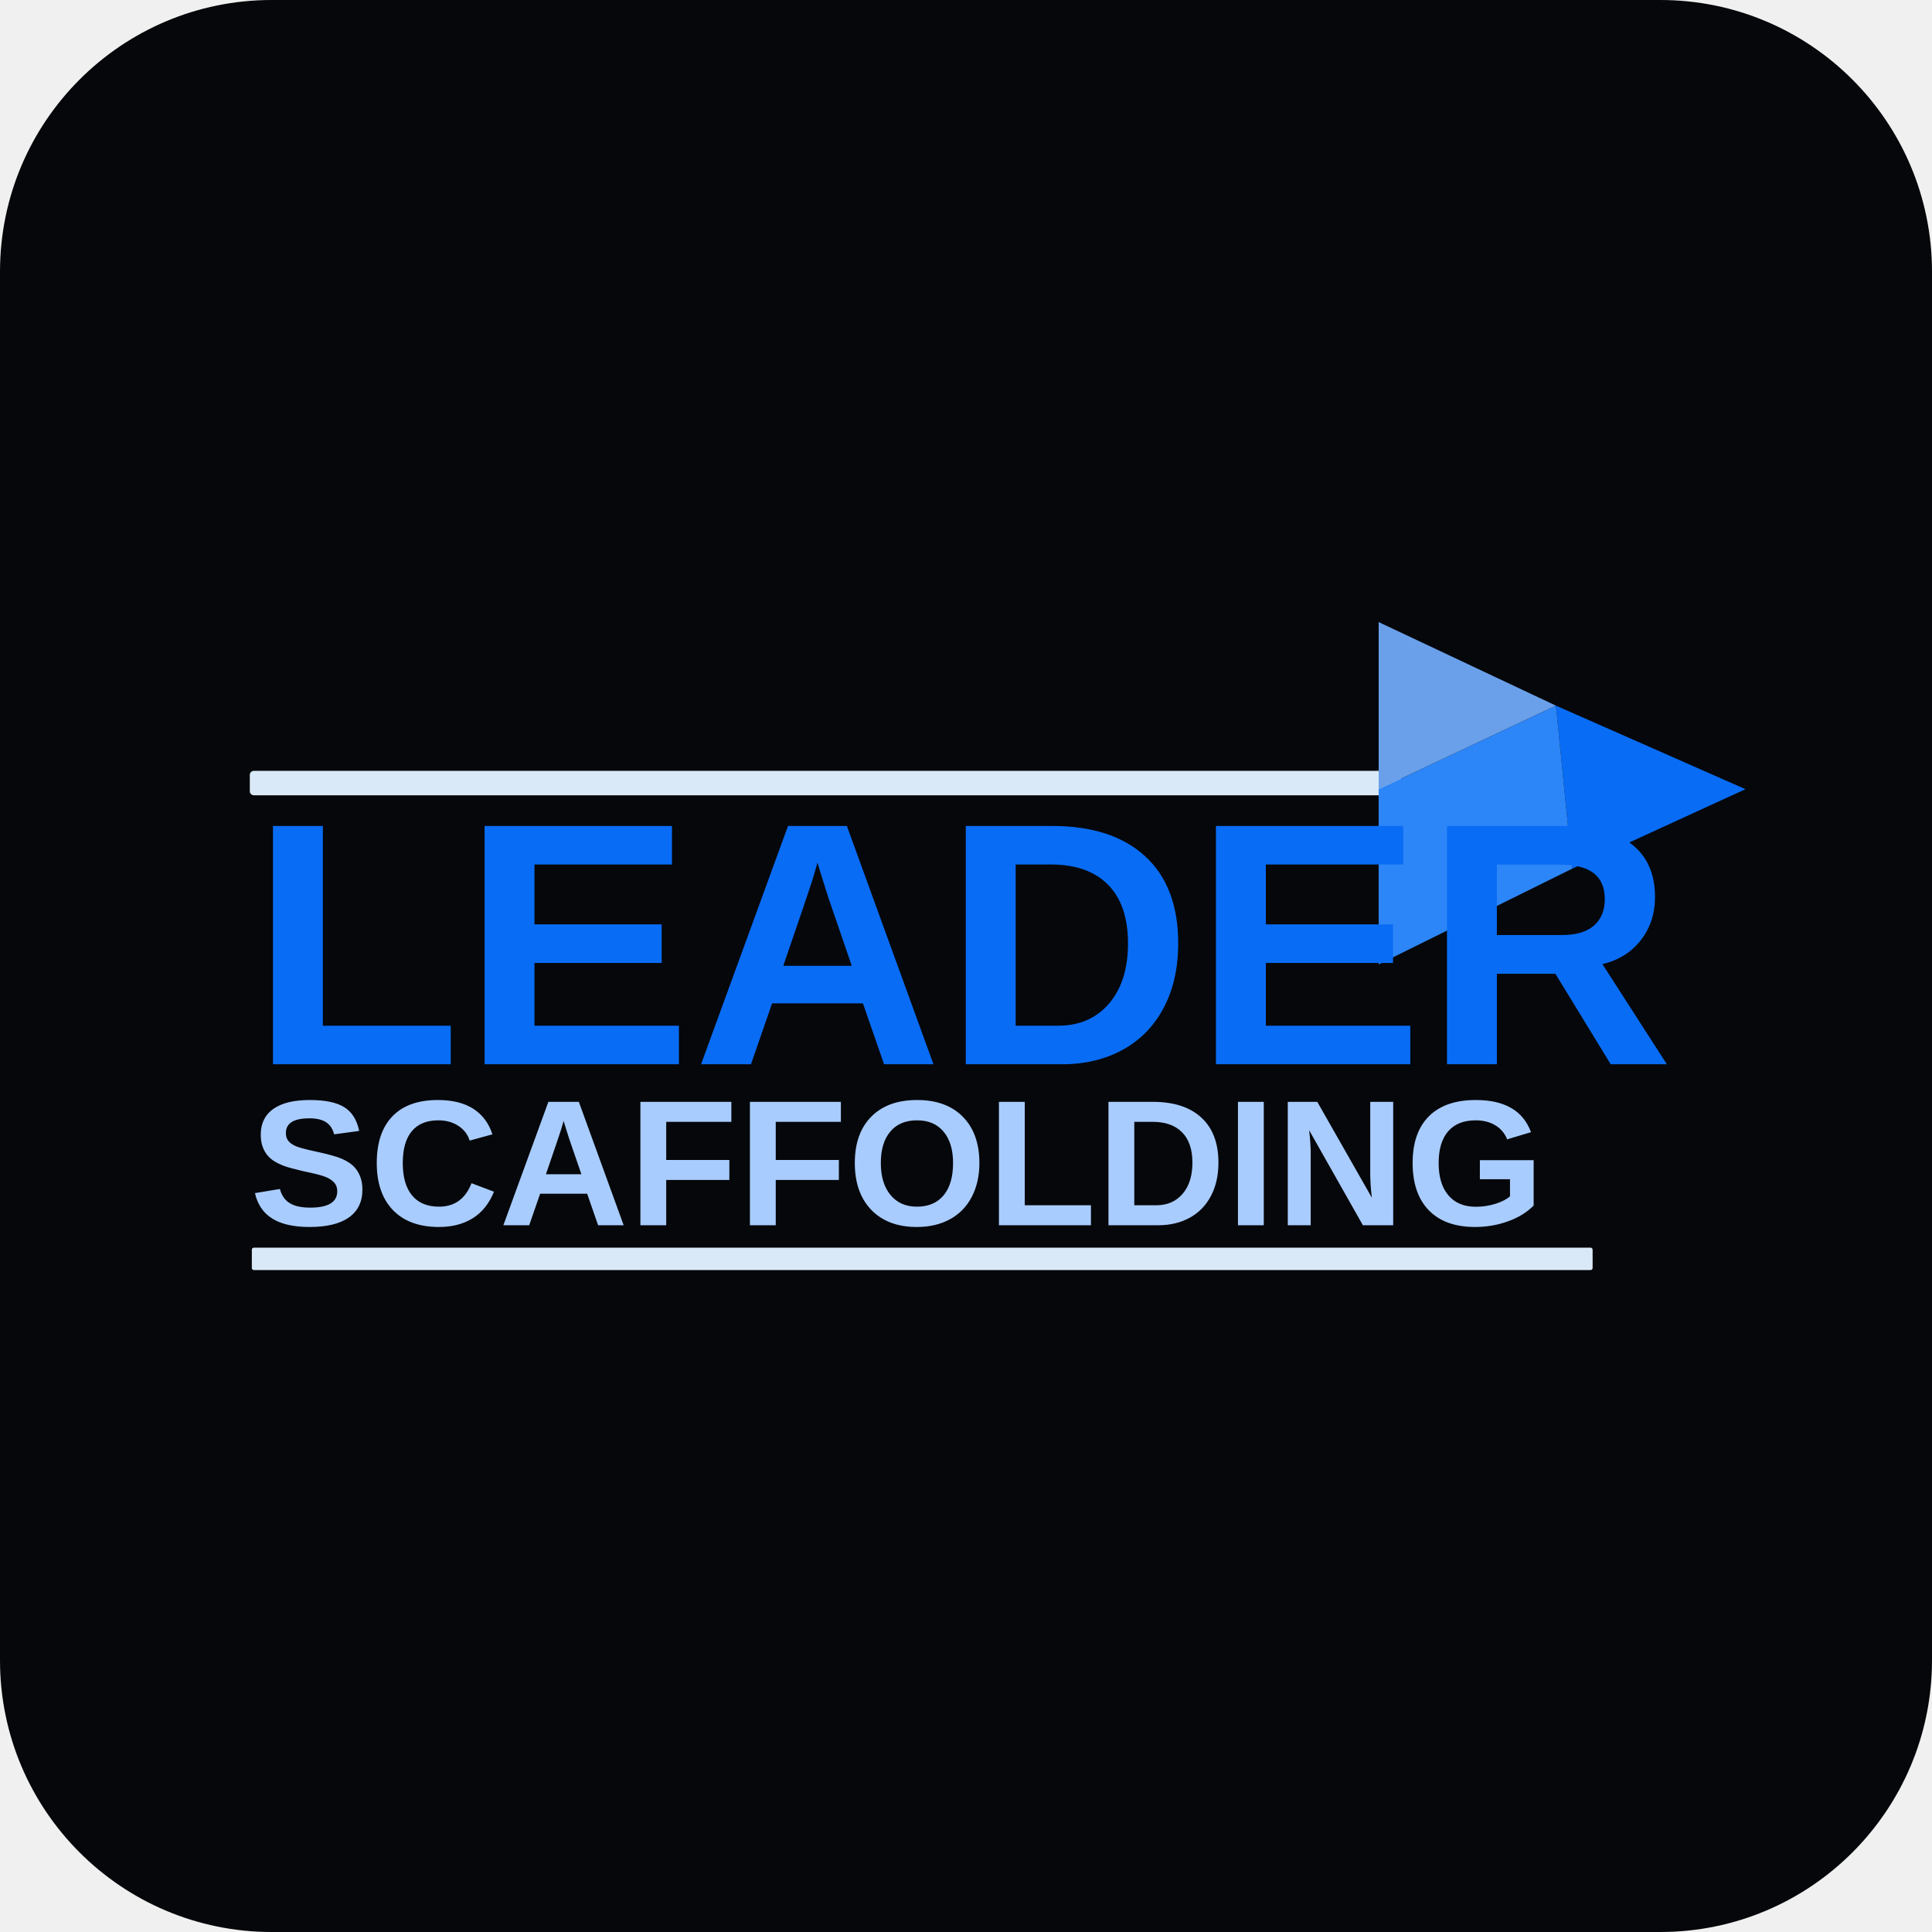
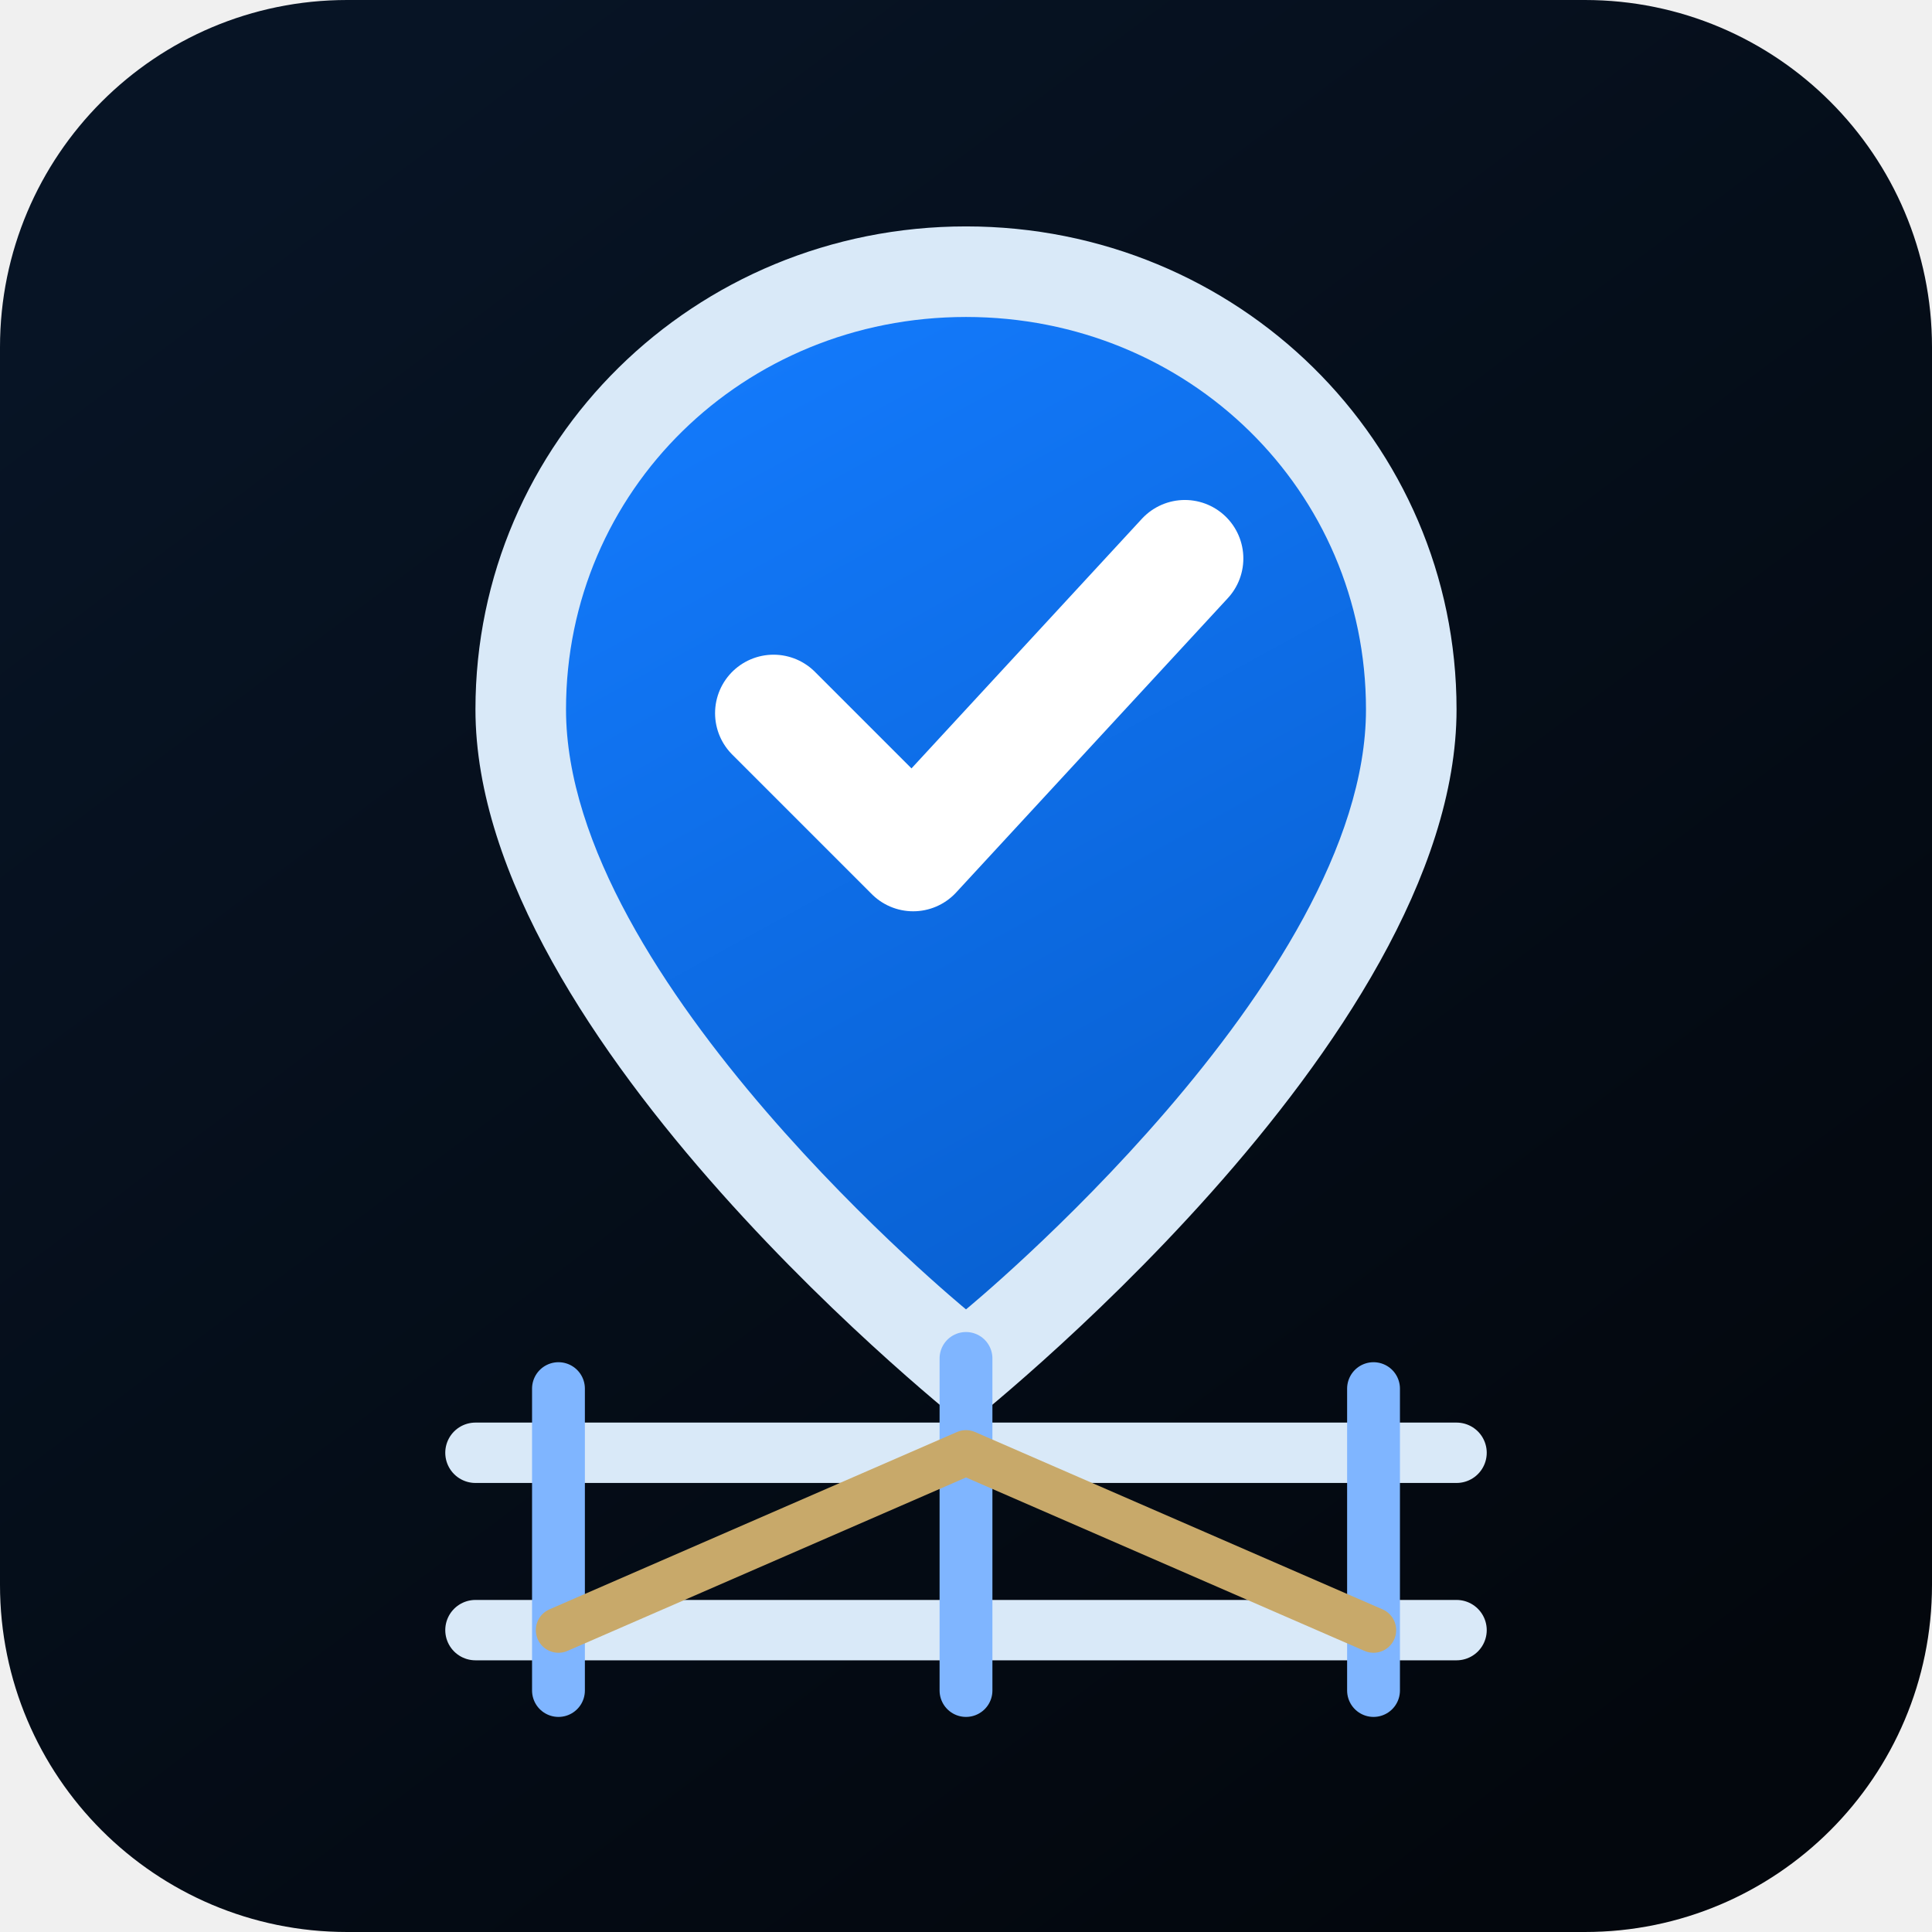
- <svg xmlns="http://www.w3.org/2000/svg" viewBox="0 0 512 512" role="img" aria-labelledby="leader-icon-title">
-   <rect width="512" height="512" rx="72" fill="#05070a" />
-   <g transform="translate(50 160) scale(.54)">
-     <rect x="30" y="82" width="565" height="12" rx="2" fill="#d9e9f8" />
-     <polygon points="584,9 671,50 584,91" fill="#6aa0ea" />
-     <polygon points="671,50 764,91 679,130" fill="#096cf5" />
-     <polygon points="584,91 671,50 679,130 584,177" fill="#2d86f7" />
-     <text x="30" y="226" fill="#096cf5" font-family="Arial Black, Arial, Helvetica, sans-serif" font-size="170" font-weight="900" letter-spacing="0">LEADER</text>
-     <text x="30" y="305" fill="#a9ccff" font-family="Arial Black, Arial, Helvetica, sans-serif" font-size="88" font-weight="900" letter-spacing="0" textLength="660" lengthAdjust="spacingAndGlyphs">SCAFFOLDING</text>
-     <rect x="31" y="316" width="658" height="11" rx="1" fill="#d9e9f8" />
+ <svg xmlns="http://www.w3.org/2000/svg" viewBox="0 0 512 512" role="img" aria-labelledby="leader-icon-title leader-icon-desc">
+   <defs>
+     <linearGradient id="leader-icon-bg" x1="88" y1="32" x2="424" y2="480" gradientUnits="userSpaceOnUse">
+       <stop offset="0" stop-color="#071425" />
+       <stop offset="1" stop-color="#03070d" />
+     </linearGradient>
+     <linearGradient id="leader-icon-pin" x1="178" y1="72" x2="336" y2="360" gradientUnits="userSpaceOnUse">
+       <stop offset="0" stop-color="#147cff" />
+       <stop offset="1" stop-color="#075dcc" />
+     </linearGradient>
+   </defs>
+   <rect width="512" height="512" rx="92" fill="url(#leader-icon-bg)" />
+   <path d="M256 60c-72 0-130 57-130 128 0 88 130 190 130 190s130-102 130-190C386 117 328 60 256 60Z" fill="#d9e9f8" />
+   <path d="M256 84c-59 0-106 46-106 104 0 72 106 159 106 159s106-87 106-159C362 130 315 84 256 84Z" fill="url(#leader-icon-pin)" />
+   <path d="m205 189 37 37 72-78" fill="none" stroke="#fff" stroke-width="31" stroke-linecap="round" stroke-linejoin="round" />
+   <g fill="none" stroke-linecap="round" stroke-linejoin="round">
+     <path d="M126 385h260M126 432h260" stroke="#d9e9f8" stroke-width="16" />
+     <path d="M148 368v80M256 360v88M364 368v80" stroke="#7fb5ff" stroke-width="14" />
+     <path d="m148 432 108-47 108 47" stroke="#c8a96a" stroke-width="12" />
  </g>
</svg>
